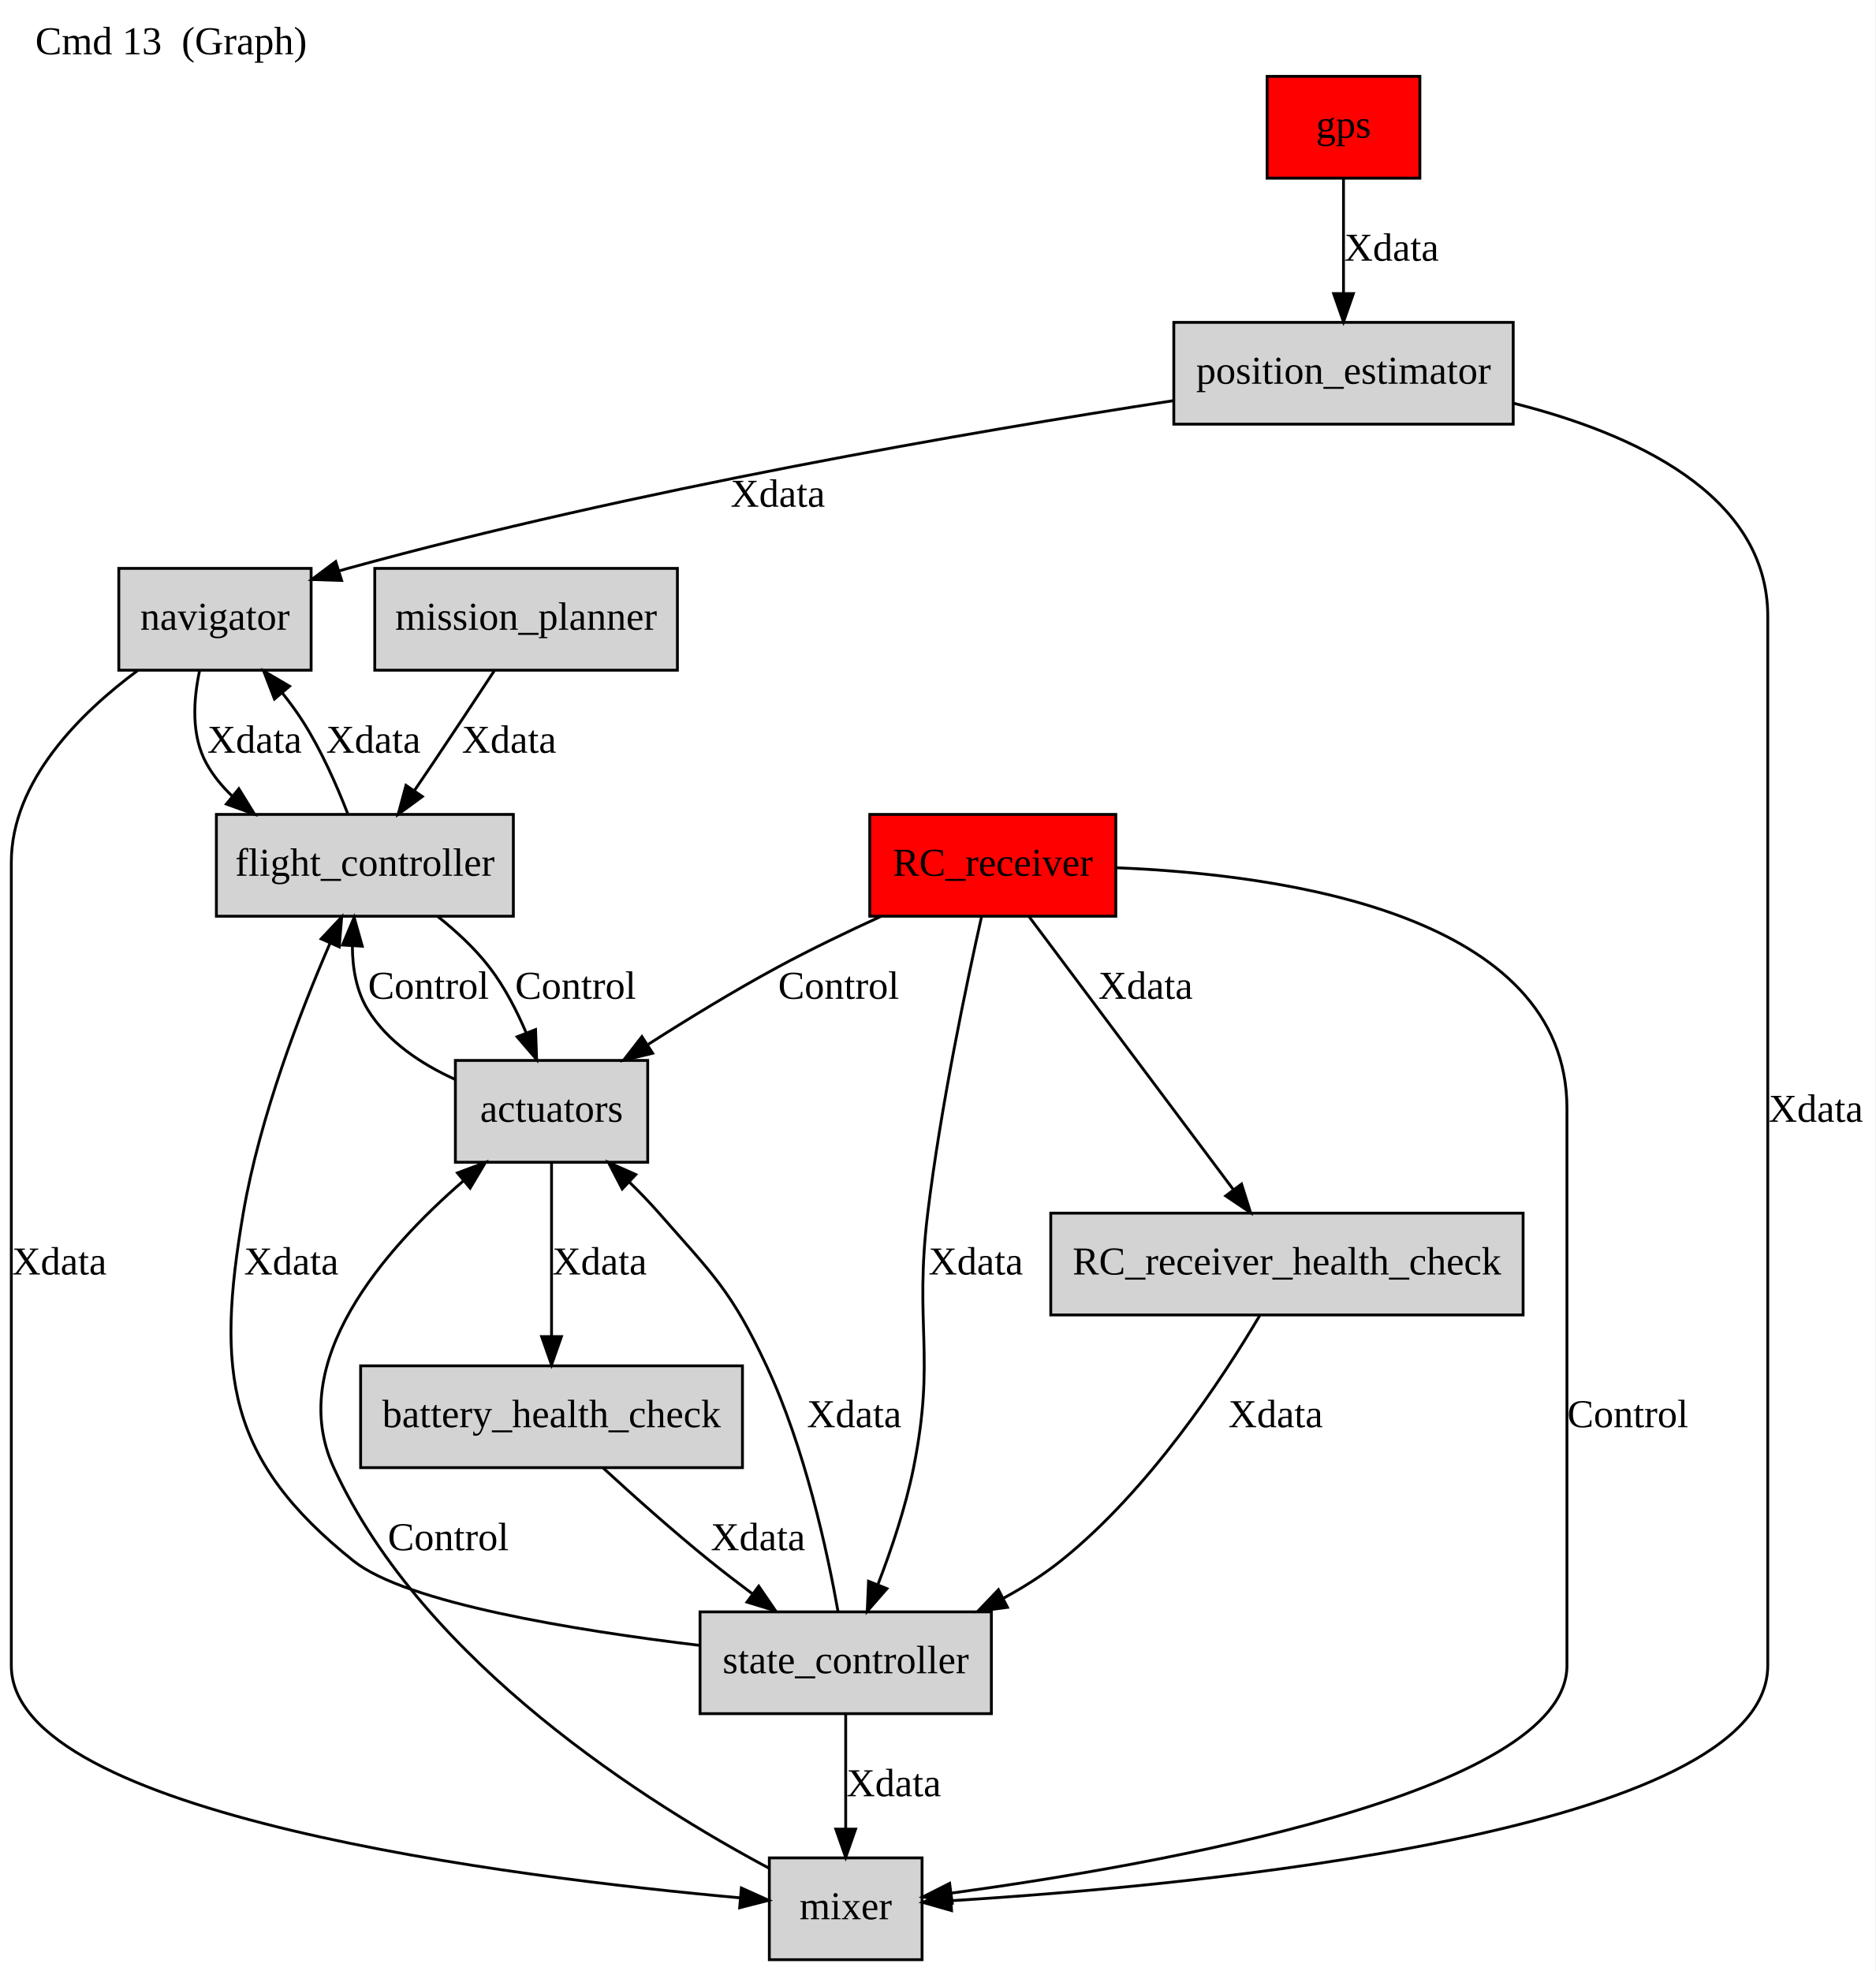
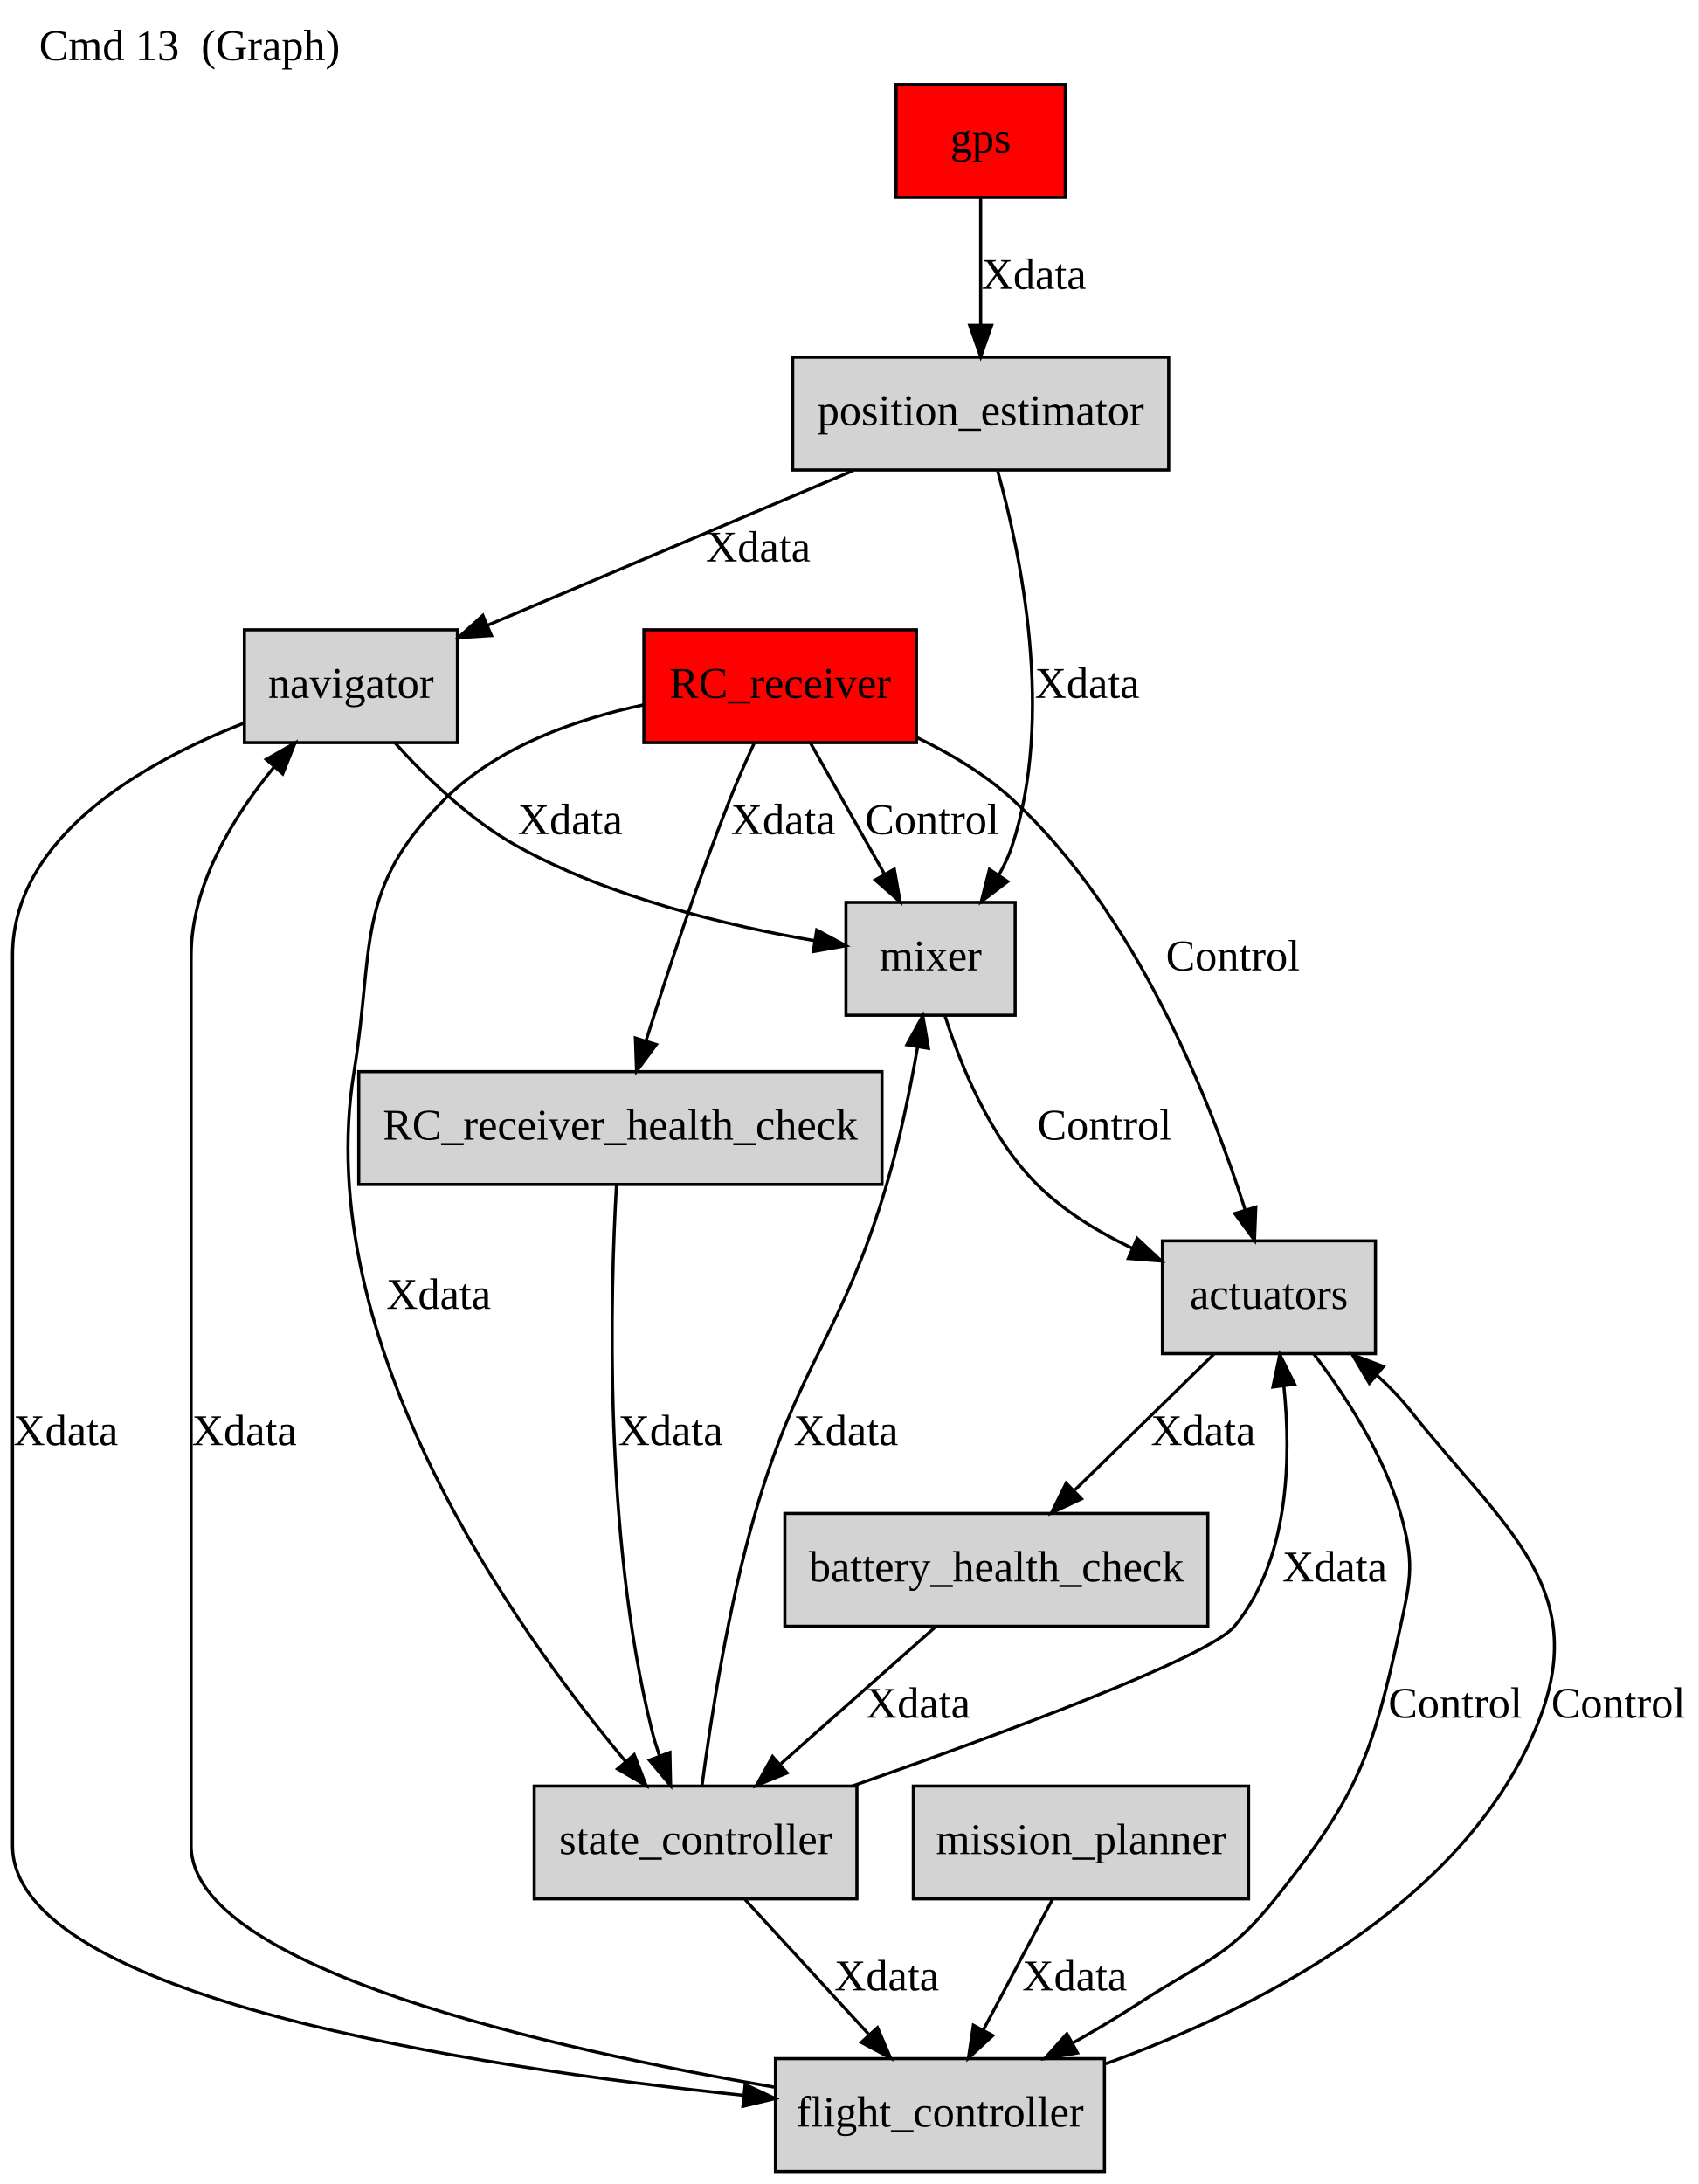
- <svg xmlns="http://www.w3.org/2000/svg" xmlns:xlink="http://www.w3.org/1999/xlink" width="663pt" height="697pt" viewBox="0.00 0.00 663.00 697.00">
+ <svg xmlns="http://www.w3.org/2000/svg" xmlns:xlink="http://www.w3.org/1999/xlink" width="542pt" height="697pt" viewBox="0.00 0.00 542.00 697.00">
  <g id="graph0" class="graph" transform="scale(1 1) rotate(0) translate(4 693)">
-     <polygon fill="white" stroke="none" points="-4,4 -4,-693 659,-693 659,4 -4,4" />
+     <polygon fill="white" stroke="none" points="-4,4 -4,-693 538,-693 538,4 -4,4" />
    <text text-anchor="middle" x="56.5" y="-673.8" font-family="Times New Roman,serif" font-size="14.00">Cmd 13  (Graph)</text>
    <g id="node1" class="node">
      <g id="a_node1">
        <a xlink:title="&#10; insideTrustedBoundary">
-           <polygon fill="lightgrey" stroke="black" points="106,-492 38,-492 38,-456 106,-456 106,-492" />
-           <text text-anchor="middle" x="72" y="-470.3" font-family="Times New Roman,serif" font-size="14.00">navigator</text>
+           <polygon fill="lightgrey" stroke="black" points="142,-492 74,-492 74,-456 142,-456 142,-492" />
+           <text text-anchor="middle" x="108" y="-470.3" font-family="Times New Roman,serif" font-size="14.00">navigator</text>
        </a>
      </g>
    </g>
    <g id="node2" class="node">
      <g id="a_node2">
        <a xlink:title="&#10; insideTrustedBoundary">
-           <polygon fill="lightgrey" stroke="black" points="177.5,-405 72.5,-405 72.5,-369 177.5,-369 177.5,-405" />
-           <text text-anchor="middle" x="125" y="-383.3" font-family="Times New Roman,serif" font-size="14.00">flight_controller</text>
+           <polygon fill="lightgrey" stroke="black" points="320,-405 266,-405 266,-369 320,-369 320,-405" />
+           <text text-anchor="middle" x="293" y="-383.3" font-family="Times New Roman,serif" font-size="14.00">mixer</text>
        </a>
      </g>
    </g>
    <g id="edge1" class="edge">
-       <path fill="none" stroke="black" d="M66.552,-455.772C64.379,-445.627 63.52,-432.888 69,-423 71.376,-418.713 74.52,-414.882 78.109,-411.474" />
-       <polygon fill="black" stroke="black" points="80.446,-414.085 85.999,-405.062 76.031,-408.653 80.446,-414.085" />
-       <text text-anchor="middle" x="86" y="-426.8" font-family="Times New Roman,serif" font-size="14.00">Xdata</text>
+       <path fill="none" stroke="black" d="M122.109,-455.854C131.948,-444.953 145.967,-431.364 161,-423 190.669,-406.493 228.45,-397.501 255.984,-392.783" />
+       <polygon fill="black" stroke="black" points="256.677,-396.216 265.996,-391.177 255.568,-389.305 256.677,-396.216" />
+       <text text-anchor="middle" x="178" y="-426.8" font-family="Times New Roman,serif" font-size="14.00">Xdata</text>
    </g>
-     <g id="node9" class="node">
-       <g id="a_node9">
+     <g id="node8" class="node">
+       <g id="a_node8">
        <a xlink:title="&#10; insideTrustedBoundary">
-           <polygon fill="lightgrey" stroke="black" points="322,-36 268,-36 268,-0 322,-0 322,-36" />
-           <text text-anchor="middle" x="295" y="-14.3" font-family="Times New Roman,serif" font-size="14.00">mixer</text>
+           <polygon fill="lightgrey" stroke="black" points="348.5,-36 243.5,-36 243.5,-0 348.5,-0 348.5,-36" />
+           <text text-anchor="middle" x="296" y="-14.3" font-family="Times New Roman,serif" font-size="14.00">flight_controller</text>
        </a>
      </g>
    </g>
-     <g id="edge11" class="edge">
-       <path fill="none" stroke="black" d="M44.78,-455.967C24.391,-440.883 0,-416.816 0,-388 0,-388 0,-388 0,-104 0,-50.951 178.37,-29.008 257.713,-21.871" />
-       <polygon fill="black" stroke="black" points="258.116,-25.349 267.776,-20.998 257.511,-18.376 258.116,-25.349" />
-       <text text-anchor="middle" x="17" y="-242.3" font-family="Times New Roman,serif" font-size="14.00">Xdata</text>
+     <g id="edge19" class="edge">
+       <path fill="none" stroke="black" d="M73.828,-462.211C42.188,-449.836 0,-426.177 0,-388 0,-388 0,-388 0,-104 0,-55.849 146.53,-33.377 233.397,-24.285" />
+       <polygon fill="black" stroke="black" points="233.827,-27.76 243.422,-23.268 233.12,-20.796 233.827,-27.76" />
+       <text text-anchor="middle" x="17" y="-231.8" font-family="Times New Roman,serif" font-size="14.00">Xdata</text>
    </g>
-     <g id="edge8" class="edge">
-       <path fill="none" stroke="black" d="M118.911,-405.334C115.047,-415.278 109.547,-427.778 103,-438 100.845,-441.364 98.373,-444.729 95.785,-447.969" />
-       <polygon fill="black" stroke="black" points="93.03,-445.806 89.229,-455.696 98.368,-450.335 93.03,-445.806" />
-       <text text-anchor="middle" x="128" y="-426.8" font-family="Times New Roman,serif" font-size="14.00">Xdata</text>
+     <g id="node6" class="node">
+       <g id="a_node6">
+         <a xlink:title="&#10; insideTrustedBoundary">
+           <polygon fill="lightgrey" stroke="black" points="435,-297 367,-297 367,-261 435,-261 435,-297" />
+           <text text-anchor="middle" x="401" y="-275.3" font-family="Times New Roman,serif" font-size="14.00">actuators</text>
+         </a>
+       </g>
+     </g>
+     <g id="edge15" class="edge">
+       <path fill="none" stroke="black" d="M297.593,-368.847C302.568,-353.115 311.888,-330.039 327,-315 335.492,-306.548 346.417,-299.868 357.25,-294.708" />
+       <polygon fill="black" stroke="black" points="358.939,-297.789 366.683,-290.559 356.121,-291.381 358.939,-297.789" />
+       <text text-anchor="middle" x="348.5" y="-329.3" font-family="Times New Roman,serif" font-size="14.00">Control</text>
    </g>
    <g id="node3" class="node">
      <g id="a_node3">
        <a xlink:title="&#10; insideTrustedBoundary">
-           <polygon fill="lightgrey" stroke="black" points="225,-318 157,-318 157,-282 225,-282 225,-318" />
-           <text text-anchor="middle" x="191" y="-296.3" font-family="Times New Roman,serif" font-size="14.00">actuators</text>
+           <polygon fill="lightgrey" stroke="black" points="369,-579 249,-579 249,-543 369,-543 369,-579" />
+           <text text-anchor="middle" x="309" y="-557.3" font-family="Times New Roman,serif" font-size="14.00">position_estimator</text>
        </a>
      </g>
    </g>
-     <g id="edge19" class="edge">
-       <path fill="none" stroke="black" d="M150.66,-368.992C157.228,-363.78 163.875,-357.649 169,-351 174.351,-344.058 178.706,-335.611 182.086,-327.652" />
-       <polygon fill="black" stroke="black" points="185.354,-328.906 185.728,-318.318 178.832,-326.362 185.354,-328.906" />
-       <text text-anchor="middle" x="199.5" y="-339.8" font-family="Times New Roman,serif" font-size="14.00">Control</text>
+     <g id="edge2" class="edge">
+       <path fill="none" stroke="black" d="M268.325,-542.799C234.457,-528.477 186.337,-508.128 151.664,-493.465" />
+       <polygon fill="black" stroke="black" points="152.838,-490.161 142.264,-489.49 150.111,-496.608 152.838,-490.161" />
+       <text text-anchor="middle" x="238" y="-513.8" font-family="Times New Roman,serif" font-size="14.00">Xdata</text>
    </g>
-     <g id="edge2" class="edge">
-       <path fill="none" stroke="black" d="M156.816,-311.334C144.98,-316.716 132.949,-324.625 126,-336 121.954,-342.622 120.612,-350.714 120.578,-358.443" />
-       <polygon fill="black" stroke="black" points="117.095,-358.824 121.212,-368.586 124.081,-358.387 117.095,-358.824" />
-       <text text-anchor="middle" x="147.5" y="-339.8" font-family="Times New Roman,serif" font-size="14.00">Control</text>
+     <g id="edge13" class="edge">
+       <path fill="none" stroke="black" d="M314.441,-542.606C321.826,-516.067 332.631,-464.207 319,-423 317.954,-419.838 316.5,-416.729 314.808,-413.748" />
+       <polygon fill="black" stroke="black" points="317.631,-411.672 309.193,-405.265 311.794,-415.536 317.631,-411.672" />
+       <text text-anchor="middle" x="343" y="-470.3" font-family="Times New Roman,serif" font-size="14.00">Xdata</text>
    </g>
    <g id="node4" class="node">
      <g id="a_node4">
+         <a xlink:title="CAPEC-601:Jamming; &#10; CAPEC-148:Content Spoofing; &#10; insideTrustedBoundary; &#10; broadcastFromOutsideTB">
+           <polygon fill="red" stroke="black" points="336,-666 282,-666 282,-630 336,-630 336,-666" />
+           <text text-anchor="middle" x="309" y="-644.3" font-family="Times New Roman,serif" font-size="14.00">gps</text>
+         </a>
+       </g>
+     </g>
+     <g id="edge3" class="edge">
+       <path fill="none" stroke="black" d="M309,-629.799C309,-618.163 309,-602.548 309,-589.237" />
+       <polygon fill="black" stroke="black" points="312.5,-589.175 309,-579.175 305.5,-589.175 312.5,-589.175" />
+       <text text-anchor="middle" x="326" y="-600.8" font-family="Times New Roman,serif" font-size="14.00">Xdata</text>
+     </g>
+     <g id="node5" class="node">
+       <g id="a_node5">
        <a xlink:title="&#10; insideTrustedBoundary">
-           <polygon fill="lightgrey" stroke="black" points="258.5,-210 123.5,-210 123.5,-174 258.5,-174 258.5,-210" />
-           <text text-anchor="middle" x="191" y="-188.3" font-family="Times New Roman,serif" font-size="14.00">battery_health_check</text>
+           <polygon fill="lightgrey" stroke="black" points="269.5,-123 166.5,-123 166.5,-87 269.5,-87 269.5,-123" />
+           <text text-anchor="middle" x="218" y="-101.3" font-family="Times New Roman,serif" font-size="14.00">state_controller</text>
+         </a>
+       </g>
+     </g>
+     <g id="edge17" class="edge">
+       <path fill="none" stroke="black" d="M220.066,-123.174C222.816,-143.994 228.359,-180.018 237,-210 250.919,-258.296 264.743,-266.803 279,-315 283.218,-329.26 286.528,-345.511 288.869,-358.863" />
+       <polygon fill="black" stroke="black" points="285.438,-359.57 290.536,-368.857 292.343,-358.417 285.438,-359.57" />
+       <text text-anchor="middle" x="266" y="-231.8" font-family="Times New Roman,serif" font-size="14.00">Xdata</text>
+     </g>
+     <g id="edge4" class="edge">
+       <path fill="none" stroke="black" d="M268.079,-123.026C315.862,-139.708 381.771,-164.034 390,-174 407.465,-195.15 408.148,-227.556 405.773,-250.568" />
+       <polygon fill="black" stroke="black" points="402.273,-250.347 404.469,-260.712 409.216,-251.239 402.273,-250.347" />
+       <text text-anchor="middle" x="422" y="-188.3" font-family="Times New Roman,serif" font-size="14.00">Xdata</text>
+     </g>
+     <g id="edge20" class="edge">
+       <path fill="none" stroke="black" d="M233.784,-86.799C245.097,-74.471 260.507,-57.679 273.16,-43.89" />
+       <polygon fill="black" stroke="black" points="276.057,-45.91 280.239,-36.175 270.899,-41.177 276.057,-45.91" />
+       <text text-anchor="middle" x="279" y="-57.8" font-family="Times New Roman,serif" font-size="14.00">Xdata</text>
+     </g>
+     <g id="edge9" class="edge">
+       <path fill="none" stroke="black" d="M415.367,-260.832C425.284,-247.803 437.618,-228.955 443,-210 447.37,-194.608 446.421,-189.63 443,-174 433.901,-132.426 429.547,-120.263 403,-87 387.973,-68.171 380.184,-67.152 360,-54 353.211,-49.576 345.818,-45.177 338.546,-41.067" />
+       <polygon fill="black" stroke="black" points="339.9,-37.816 329.455,-36.036 336.51,-43.941 339.9,-37.816" />
+       <text text-anchor="middle" x="460.5" y="-144.8" font-family="Times New Roman,serif" font-size="14.00">Control</text>
+     </g>
+     <g id="node10" class="node">
+       <g id="a_node10">
+         <a xlink:title="&#10; insideTrustedBoundary">
+           <polygon fill="lightgrey" stroke="black" points="381.5,-210 246.5,-210 246.5,-174 381.5,-174 381.5,-210" />
+           <text text-anchor="middle" x="314" y="-188.3" font-family="Times New Roman,serif" font-size="14.00">battery_health_check</text>
        </a>
      </g>
    </g>
    <g id="edge10" class="edge">
-       <path fill="none" stroke="black" d="M191,-281.969C191,-265.378 191,-239.883 191,-220.431" />
-       <polygon fill="black" stroke="black" points="194.5,-220.341 191,-210.341 187.5,-220.341 194.5,-220.341" />
-       <text text-anchor="middle" x="208" y="-242.3" font-family="Times New Roman,serif" font-size="14.00">Xdata</text>
+       <path fill="none" stroke="black" d="M383.394,-260.799C370.659,-248.356 353.267,-231.364 339.081,-217.504" />
+       <polygon fill="black" stroke="black" points="341.178,-214.66 331.58,-210.175 336.286,-219.667 341.178,-214.66" />
+       <text text-anchor="middle" x="380" y="-231.8" font-family="Times New Roman,serif" font-size="14.00">Xdata</text>
    </g>
-     <g id="node5" class="node">
-       <g id="a_node5">
-         <a xlink:title="&#10; insideTrustedBoundary">
-           <polygon fill="lightgrey" stroke="black" points="346.5,-123 243.5,-123 243.5,-87 346.5,-87 346.5,-123" />
-           <text text-anchor="middle" x="295" y="-101.3" font-family="Times New Roman,serif" font-size="14.00">state_controller</text>
+     <g id="node7" class="node">
+       <g id="a_node7">
+         <a xlink:title="&#10; hasSensitiveInfo; &#10; insideTrustedBoundary">
+           <polygon fill="lightgrey" stroke="black" points="394.5,-123 287.5,-123 287.5,-87 394.5,-87 394.5,-123" />
+           <text text-anchor="middle" x="341" y="-101.3" font-family="Times New Roman,serif" font-size="14.00">mission_planner</text>
        </a>
      </g>
    </g>
-     <g id="edge3" class="edge">
-       <path fill="none" stroke="black" d="M209.266,-173.862C220.022,-163.983 234.022,-151.483 247,-141 251.729,-137.181 256.824,-133.265 261.867,-129.499" />
-       <polygon fill="black" stroke="black" points="264.248,-132.092 270.23,-123.348 260.1,-126.454 264.248,-132.092" />
-       <text text-anchor="middle" x="264" y="-144.8" font-family="Times New Roman,serif" font-size="14.00">Xdata</text>
+     <g id="edge5" class="edge">
+       <path fill="none" stroke="black" d="M331.894,-86.799C325.55,-74.817 316.974,-58.617 309.795,-45.057" />
+       <polygon fill="black" stroke="black" points="312.865,-43.376 305.093,-36.175 306.679,-46.651 312.865,-43.376" />
+       <text text-anchor="middle" x="339" y="-57.8" font-family="Times New Roman,serif" font-size="14.00">Xdata</text>
    </g>
-     <g id="edge7" class="edge">
-       <path fill="none" stroke="black" d="M243.403,-111.137C199.125,-116.472 139.599,-126.145 121,-141 76.189,-176.79 72.33,-207.472 82,-264 87.825,-298.047 102.172,-335.222 112.699,-359.475" />
-       <polygon fill="black" stroke="black" points="109.546,-361 116.8,-368.722 115.945,-358.162 109.546,-361" />
-       <text text-anchor="middle" x="99" y="-242.3" font-family="Times New Roman,serif" font-size="14.00">Xdata</text>
+     <g id="edge14" class="edge">
+       <path fill="none" stroke="black" d="M243.255,-26.898C172.872,-38.949 57,-64.75 57,-104 57,-388 57,-388 57,-388 57,-410.569 70.383,-432.32 83.438,-448.17" />
+       <polygon fill="black" stroke="black" points="80.957,-450.649 90.163,-455.893 86.236,-446.053 80.957,-450.649" />
+       <text text-anchor="middle" x="74" y="-231.8" font-family="Times New Roman,serif" font-size="14.00">Xdata</text>
    </g>
-     <g id="edge12" class="edge">
-       <path fill="none" stroke="black" d="M292.275,-123.206C288.501,-144.369 280.564,-181.045 267,-210 254.55,-236.575 248.347,-241.934 229,-264 225.77,-267.684 222.188,-271.389 218.552,-274.939" />
-       <polygon fill="black" stroke="black" points="215.987,-272.547 211.107,-281.951 220.786,-277.643 215.987,-272.547" />
-       <text text-anchor="middle" x="298" y="-188.3" font-family="Times New Roman,serif" font-size="14.00">Xdata</text>
+     <g id="edge11" class="edge">
+       <path fill="none" stroke="black" d="M348.923,-34.374C396.343,-51.514 462.008,-84.537 486,-141 505.043,-185.817 476.252,-204.843 446,-243 442.933,-246.868 439.353,-250.557 435.577,-253.991" />
+       <polygon fill="black" stroke="black" points="433.052,-251.541 427.65,-260.655 437.557,-256.899 433.052,-251.541" />
+       <text text-anchor="middle" x="512.5" y="-144.8" font-family="Times New Roman,serif" font-size="14.00">Control</text>
    </g>
-     <g id="edge9" class="edge">
-       <path fill="none" stroke="black" d="M295,-86.799C295,-75.163 295,-59.548 295,-46.237" />
-       <polygon fill="black" stroke="black" points="298.5,-46.175 295,-36.175 291.5,-46.175 298.5,-46.175" />
-       <text text-anchor="middle" x="312" y="-57.8" font-family="Times New Roman,serif" font-size="14.00">Xdata</text>
-     </g>
-     <g id="node6" class="node">
-       <g id="a_node6">
-         <a xlink:title="CAPEC-148:Content Spoofing; &#10; CAPEC-601:Jamming; &#10; insideTrustedBoundary; &#10; broadcastFromOutsideTB">
-           <polygon fill="red" stroke="black" points="498,-666 444,-666 444,-630 498,-630 498,-666" />
-           <text text-anchor="middle" x="471" y="-644.3" font-family="Times New Roman,serif" font-size="14.00">gps</text>
+     <g id="node9" class="node">
+       <g id="a_node9">
+         <a xlink:title="CAPEC-148:Content Spoofing; &#10; CAPEC-125:Flooding; &#10; CAPEC-151:Identity Spoofing; &#10; CAPEC-601:Jamming; &#10; CAPEC-28:Fuzzing; &#10; insideTrustedBoundary; &#10; wifiFromOutsideTB">
+           <polygon fill="red" stroke="black" points="288.5,-492 201.5,-492 201.5,-456 288.5,-456 288.5,-492" />
+           <text text-anchor="middle" x="245" y="-470.3" font-family="Times New Roman,serif" font-size="14.00">RC_receiver</text>
        </a>
      </g>
    </g>
-     <g id="node7" class="node">
-       <g id="a_node7">
-         <a xlink:title="&#10; insideTrustedBoundary">
-           <polygon fill="lightgrey" stroke="black" points="531,-579 411,-579 411,-543 531,-543 531,-579" />
-           <text text-anchor="middle" x="471" y="-557.3" font-family="Times New Roman,serif" font-size="14.00">position_estimator</text>
-         </a>
-       </g>
+     <g id="edge8" class="edge">
+       <path fill="none" stroke="black" d="M254.714,-455.799C261.48,-443.817 270.628,-427.617 278.286,-414.057" />
+       <polygon fill="black" stroke="black" points="281.431,-415.604 283.301,-405.175 275.336,-412.162 281.431,-415.604" />
+       <text text-anchor="middle" x="293.5" y="-426.8" font-family="Times New Roman,serif" font-size="14.00">Control</text>
    </g>
-     <g id="edge4" class="edge">
-       <path fill="none" stroke="black" d="M471,-629.799C471,-618.163 471,-602.548 471,-589.237" />
-       <polygon fill="black" stroke="black" points="474.5,-589.175 471,-579.175 467.5,-589.175 474.5,-589.175" />
-       <text text-anchor="middle" x="488" y="-600.8" font-family="Times New Roman,serif" font-size="14.00">Xdata</text>
-     </g>
-     <g id="edge14" class="edge">
-       <path fill="none" stroke="black" d="M410.864,-551.317C340.255,-540.448 219.956,-519.826 119,-492 117.954,-491.712 116.899,-491.411 115.837,-491.1" />
-       <polygon fill="black" stroke="black" points="116.786,-487.73 106.197,-488.068 114.686,-494.407 116.786,-487.73" />
-       <text text-anchor="middle" x="271" y="-513.8" font-family="Times New Roman,serif" font-size="14.00">Xdata</text>
-     </g>
-     <g id="edge18" class="edge">
-       <path fill="none" stroke="black" d="M531.146,-550.396C572.878,-539.907 621,-518.402 621,-475 621,-475 621,-475 621,-104 621,-44.905 417.882,-26.142 332.305,-20.86" />
-       <polygon fill="black" stroke="black" points="332.422,-17.36 322.234,-20.267 332.011,-24.348 332.422,-17.36" />
-       <text text-anchor="middle" x="638" y="-296.3" font-family="Times New Roman,serif" font-size="14.00">Xdata</text>
-     </g>
-     <g id="node8" class="node">
-       <g id="a_node8">
-         <a xlink:title="CAPEC-601:Jamming; &#10; CAPEC-28:Fuzzing; &#10; CAPEC-148:Content Spoofing; &#10; CAPEC-151:Identity Spoofing; &#10; CAPEC-125:Flooding; &#10; insideTrustedBoundary; &#10; wifiFromOutsideTB">
-           <polygon fill="red" stroke="black" points="390.5,-405 303.5,-405 303.5,-369 390.5,-369 390.5,-405" />
-           <text text-anchor="middle" x="347" y="-383.3" font-family="Times New Roman,serif" font-size="14.00">RC_receiver</text>
-         </a>
-       </g>
-     </g>
-     <g id="edge13" class="edge">
-       <path fill="none" stroke="black" d="M307.479,-368.951C295.597,-363.518 282.632,-357.28 271,-351 255.631,-342.702 239.184,-332.641 225.225,-323.725" />
-       <polygon fill="black" stroke="black" points="226.747,-320.543 216.447,-318.062 222.952,-326.425 226.747,-320.543" />
-       <text text-anchor="middle" x="292.5" y="-339.8" font-family="Times New Roman,serif" font-size="14.00">Control</text>
-     </g>
-     <g id="edge5" class="edge">
-       <path fill="none" stroke="black" d="M343.006,-368.737C337.731,-345.2 328.576,-301.657 324,-264 319.168,-224.231 326.857,-213.284 319,-174 316.219,-160.093 311.199,-145.179 306.467,-132.872" />
-       <polygon fill="black" stroke="black" points="309.575,-131.216 302.616,-123.227 303.074,-133.812 309.575,-131.216" />
-       <text text-anchor="middle" x="341" y="-242.3" font-family="Times New Roman,serif" font-size="14.00">Xdata</text>
+     <g id="edge7" class="edge">
+       <path fill="none" stroke="black" d="M201.373,-468.034C179.796,-463.479 154.839,-454.745 138,-438 109.099,-409.261 115.529,-391.232 109,-351 95.024,-264.874 159.935,-173.539 195.715,-130.784" />
+       <polygon fill="black" stroke="black" points="198.412,-133.016 202.241,-123.137 193.087,-128.472 198.412,-133.016" />
+       <text text-anchor="middle" x="136" y="-275.3" font-family="Times New Roman,serif" font-size="14.00">Xdata</text>
    </g>
    <g id="edge6" class="edge">
-       <path fill="none" stroke="black" d="M390.549,-386.138C450.197,-383.779 550,-369.583 550,-301 550,-301 550,-301 550,-104 550,-58.725 403.5,-33.25 332.583,-23.571" />
-       <polygon fill="black" stroke="black" points="332.663,-20.051 322.289,-22.205 331.742,-26.99 332.663,-20.051" />
-       <text text-anchor="middle" x="571.5" y="-188.3" font-family="Times New Roman,serif" font-size="14.00">Control</text>
+       <path fill="none" stroke="black" d="M288.787,-457.563C299.461,-452.443 310.299,-445.964 319,-438 358.668,-401.694 382.294,-341.749 393.36,-307.072" />
+       <polygon fill="black" stroke="black" points="396.809,-307.763 396.395,-297.176 390.116,-305.71 396.809,-307.763" />
+       <text text-anchor="middle" x="389.5" y="-383.3" font-family="Times New Roman,serif" font-size="14.00">Control</text>
    </g>
    <g id="node11" class="node">
      <g id="a_node11">
        <a xlink:title="&#10; insideTrustedBoundary">
-           <polygon fill="lightgrey" stroke="black" points="534.5,-264 367.5,-264 367.5,-228 534.5,-228 534.5,-264" />
-           <text text-anchor="middle" x="451" y="-242.3" font-family="Times New Roman,serif" font-size="14.00">RC_receiver_health_check</text>
+           <polygon fill="lightgrey" stroke="black" points="277.5,-351 110.5,-351 110.5,-315 277.5,-315 277.5,-351" />
+           <text text-anchor="middle" x="194" y="-329.3" font-family="Times New Roman,serif" font-size="14.00">RC_receiver_health_check</text>
        </a>
      </g>
    </g>
-     <g id="edge17" class="edge">
-       <path fill="none" stroke="black" d="M359.752,-368.956C377.842,-344.779 411.08,-300.355 432.057,-272.318" />
-       <polygon fill="black" stroke="black" points="434.955,-274.287 438.143,-264.184 429.35,-270.094 434.955,-274.287" />
-       <text text-anchor="middle" x="401" y="-339.8" font-family="Times New Roman,serif" font-size="14.00">Xdata</text>
+     <g id="edge18" class="edge">
+       <path fill="none" stroke="black" d="M236.663,-455.707C234.081,-450.11 231.31,-443.84 229,-438 218.762,-412.12 208.81,-381.908 202.153,-360.737" />
+       <polygon fill="black" stroke="black" points="205.476,-359.637 199.162,-351.129 198.792,-361.717 205.476,-359.637" />
+       <text text-anchor="middle" x="246" y="-426.8" font-family="Times New Roman,serif" font-size="14.00">Xdata</text>
    </g>
-     <g id="edge20" class="edge">
-       <path fill="none" stroke="black" d="M267.997,-32.292C225.839,-54.758 145.911,-104.661 114,-174 96.858,-211.249 131.668,-251.046 159.905,-275.478" />
-       <polygon fill="black" stroke="black" points="157.729,-278.221 167.647,-281.947 162.217,-272.849 157.729,-278.221" />
-       <text text-anchor="middle" x="154.5" y="-144.8" font-family="Times New Roman,serif" font-size="14.00">Control</text>
-     </g>
-     <g id="node10" class="node">
-       <g id="a_node10">
-         <a xlink:title="&#10; hasSensitiveInfo; &#10; insideTrustedBoundary">
-           <polygon fill="lightgrey" stroke="black" points="235.5,-492 128.5,-492 128.5,-456 235.5,-456 235.5,-492" />
-           <text text-anchor="middle" x="182" y="-470.3" font-family="Times New Roman,serif" font-size="14.00">mission_planner</text>
-         </a>
-       </g>
-     </g>
-     <g id="edge15" class="edge">
-       <path fill="none" stroke="black" d="M170.773,-455.826C164.424,-446.156 156.315,-433.873 149,-423 146.903,-419.882 144.688,-416.618 142.487,-413.389" />
-       <polygon fill="black" stroke="black" points="145.315,-411.324 136.779,-405.049 139.539,-415.278 145.315,-411.324" />
-       <text text-anchor="middle" x="176" y="-426.8" font-family="Times New Roman,serif" font-size="14.00">Xdata</text>
+     <g id="edge12" class="edge">
+       <path fill="none" stroke="black" d="M294.573,-173.799C280.39,-161.241 260.973,-144.049 245.242,-130.12" />
+       <polygon fill="black" stroke="black" points="247.205,-127.184 237.398,-123.175 242.565,-132.425 247.205,-127.184" />
+       <text text-anchor="middle" x="289" y="-144.8" font-family="Times New Roman,serif" font-size="14.00">Xdata</text>
    </g>
    <g id="edge16" class="edge">
-       <path fill="none" stroke="black" d="M441.401,-227.82C428.105,-205.33 402.164,-165.859 371,-141 364.852,-136.096 357.905,-131.7 350.772,-127.818" />
-       <polygon fill="black" stroke="black" points="352.182,-124.608 341.684,-123.175 348.997,-130.841 352.182,-124.608" />
-       <text text-anchor="middle" x="447" y="-188.3" font-family="Times New Roman,serif" font-size="14.00">Xdata</text>
+       <path fill="none" stroke="black" d="M192.761,-314.823C190.786,-280.982 188.575,-203.544 204,-141 204.667,-138.294 205.5,-135.519 206.425,-132.773" />
+       <polygon fill="black" stroke="black" points="209.806,-133.725 210.046,-123.133 203.253,-131.264 209.806,-133.725" />
+       <text text-anchor="middle" x="210" y="-231.8" font-family="Times New Roman,serif" font-size="14.00">Xdata</text>
    </g>
  </g>
</svg>
